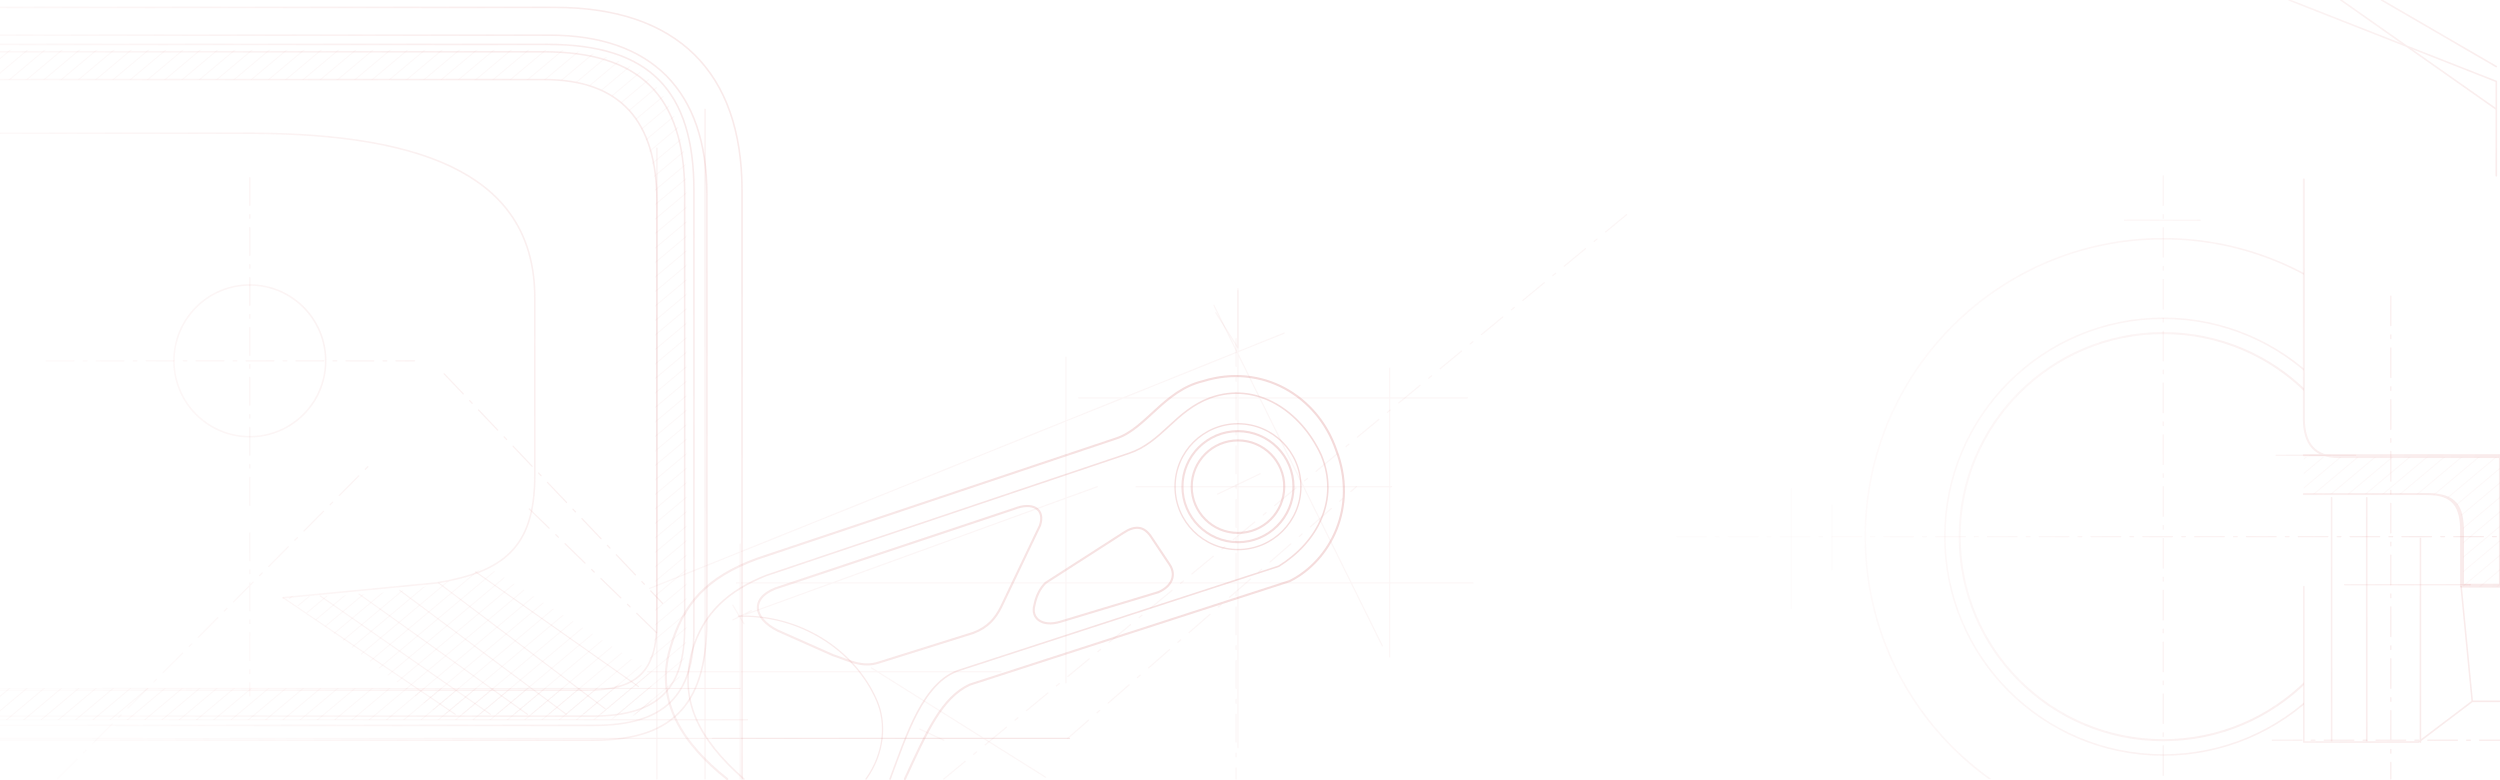
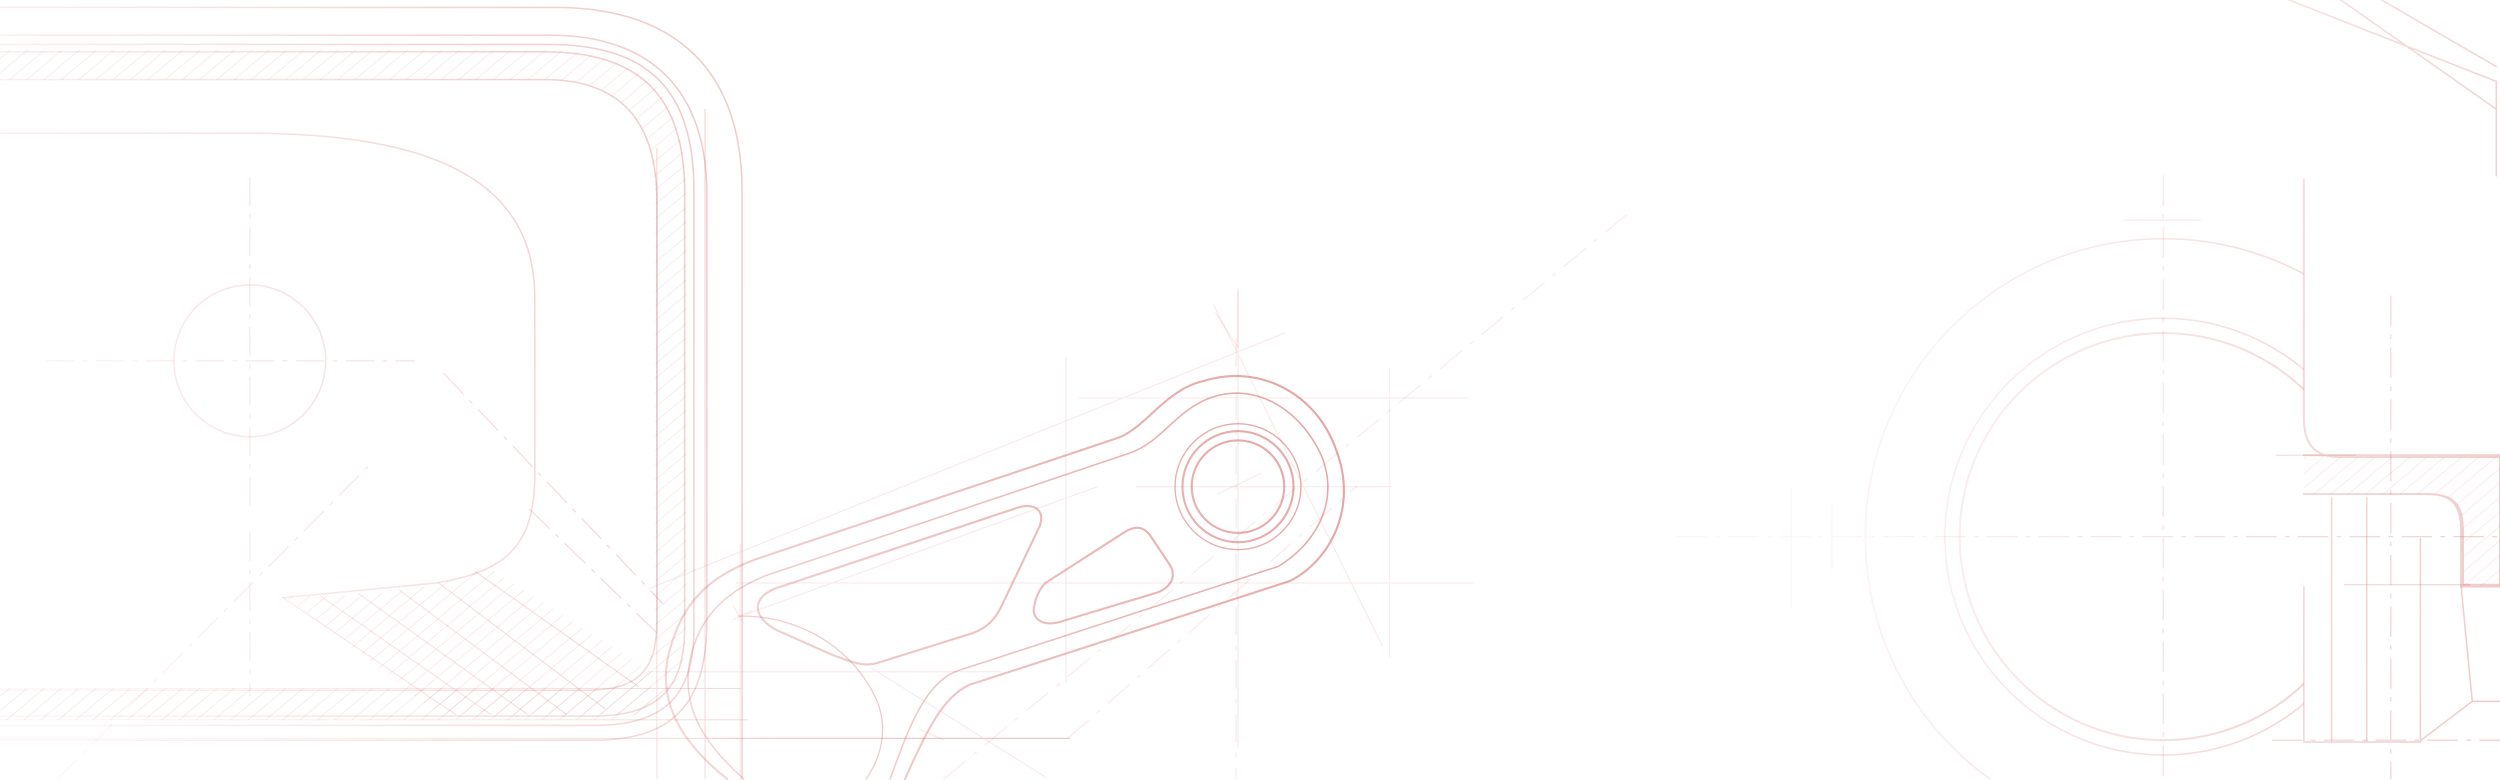
<svg xmlns="http://www.w3.org/2000/svg" width="1351" height="421" viewBox="0 0 1351 421" fill="none">
  <defs>
    <linearGradient id="housing" x1="0" y1="260" x2="392" y2="125" gradientUnits="userSpaceOnUse">
-       <stop stop-color="#d36b6b" stop-opacity=".025" />
-       <stop offset="1" stop-color="#d36b6b" stop-opacity=".14" />
+       <stop stop-color="#d36b6b" stop-opacity=".06" />
+       <stop offset="1" stop-color="#d36b6b" stop-opacity=".34" />
    </linearGradient>
    <linearGradient id="lever" x1="355" y1="405" x2="735" y2="242" gradientUnits="userSpaceOnUse">
-       <stop stop-color="#cc5555" stop-opacity=".09" />
-       <stop offset="1" stop-color="#cc5555" stop-opacity=".22" />
+       <stop stop-color="#cc5555" stop-opacity=".22" />
+       <stop offset="1" stop-color="#cc5555" stop-opacity=".53" />
    </linearGradient>
    <linearGradient id="wheel" x1="995" y1="230" x2="1351" y2="310" gradientUnits="userSpaceOnUse">
-       <stop stop-color="#d36b6b" stop-opacity=".025" />
-       <stop offset="1" stop-color="#d36b6b" stop-opacity=".14" />
+       <stop stop-color="#d36b6b" stop-opacity=".06" />
+       <stop offset="1" stop-color="#d36b6b" stop-opacity=".34" />
    </linearGradient>
    <pattern id="hatch" width="6" height="6" patternUnits="userSpaceOnUse" patternTransform="rotate(50)">
-       <path d="M0 0V6" stroke="#d36b6b" stroke-opacity=".075" stroke-width=".65" />
+       <path d="M0 0V6" stroke="#d36b6b" stroke-opacity=".18" stroke-width=".65" />
    </pattern>
    <clipPath id="housing-section">
      <path d="M0 27H298C348 27 371 51 371 102V340C371 375 358 389 321 389H0V372H318C343 372 354 363 354 337V109C354 64 335 43 296 43H0Z" />
    </clipPath>
    <clipPath id="lower-section">
      <path d="M154 322C203 323 241 318 263 306L352 363V386H237Z" />
    </clipPath>
    <clipPath id="wheel-section">
      <path d="M900 0H1245V421H900Z" />
    </clipPath>
  </defs>
  <g stroke-linecap="round" stroke-linejoin="round">
    <g stroke="url(#housing)" stroke-width=".85">
      <path d="M0 4H300C366 4 401 39 401 103V421M0 19H297C352 19 382 49 382 105V335C382 378 366 400 321 400H0" />
      <path d="M0 24H296C351 24 375 49 375 103V340C375 376 359 392 321 392H0" />
      <path d="M0 28H294C345 28 370 51 370 104V339C370 371 357 387 320 387H0" />
      <path d="M0 43H294C335 43 355 65 355 109V336C355 363 344 373 317 373H0" />
      <path d="M0 72H134C233 72 289 97 289 161V257C289 296 272 309 236 315L153 323" />
      <path d="M153 323L246 386M173 322L265 386M194 321L285 386M216 319L306 386M237 315L327 383M257 309L345 371" stroke-width=".6" />
      <circle cx="135" cy="195" r="41" />
      <path d="M135 96V274M25 195H224M135 288V376M31 421L199 252M240 202L358 326M286 275L357 344" stroke-dasharray="15 5 2 5" stroke-width=".65" />
      <path d="M0 372H400M0 389H404M0 399H578M355 80V421M381 59V421" stroke-width=".5" />
    </g>
    <path d="M0 0H410V421H0Z" fill="url(#hatch)" clip-path="url(#housing-section)" />
    <path d="M140 300H360V395H140Z" fill="url(#hatch)" clip-path="url(#lower-section)" />
    <g stroke="url(#lever)" stroke-width="1.15">
      <path d="M393 421C369 402 354 379 362 351C369 326 382 312 409 302L603 237C619 232 629 211 650 206C682 196 712 214 722 243C734 274 719 303 697 314L524 370C509 377 501 395 489 421" />
      <path d="M402 421C377 399 367 378 374 352C380 331 394 319 414 311L610 245C628 239 635 222 654 215C679 206 703 222 714 246C724 270 712 293 691 306L519 362C499 368 490 397 481 421" stroke-width=".85" />
      <path d="M419 318L548 275C558 271 565 275 562 284L541 328C538 334 534 339 526 342L475 358C466 361 459 357 450 354L423 342C408 336 404 324 419 318Z" />
      <path d="M565 315L607 288C613 284 618 284 622 290L632 305C636 311 633 317 626 320L573 336C563 339 557 334 559 327C560 322 562 318 565 315Z" />
      <circle cx="669" cy="263" r="34" stroke-width=".75" />
      <circle cx="669" cy="263" r="30" />
      <circle cx="669" cy="263" r="25" />
      <path d="M399 333C432 332 462 351 474 379C479 391 478 407 468 421" stroke-width=".7" />
    </g>
-     <g stroke="#d36b6b" stroke-opacity=".055" stroke-width=".65">
+     <g stroke="#d36b6b" stroke-opacity=".13" stroke-width=".65">
      <path d="M351 318L694 180M403 332L593 263M471 361L565 420M656 165L747 349M400 294V421M576 193V369M669 156V404M614 263H752M583 215H793M398 315H796M751 199V355M350 363H541M385 399H578" />
      <path d="M510 421L879 116M577 399L733 263M668 183V421" stroke-dasharray="15 6 2 6" />
      <path d="M657 169L669 188L669 157M658 267L681 256M396 327L402 337M396 335L406 330M497 394L510 400" />
    </g>
    <g stroke="url(#wheel)" stroke-width=".85">
      <g clip-path="url(#wheel-section)">
        <circle cx="1169" cy="290" r="161" />
        <circle cx="1169" cy="290" r="118" />
        <circle cx="1169" cy="290" r="110" stroke-width="1.1" />
      </g>
      <path d="M1245 97V226C1245 240 1251 247 1264 247H1351M1245 267H1312C1326 267 1330 274 1330 287V317H1351M1245 246H1351V316H1331V288C1331 273 1327 267 1311 267H1245" stroke-width="1.1" />
      <path d="M1245 317V401H1307L1336 379H1351M1260 269V401M1279 269V401M1308 291V401M1330 317L1336 379M1237 0L1349 44V95M1265 0L1349 59M1287 0L1349 36" />
      <path d="M1169 95V421M906 290H1351M1228 400H1351M1292 160V421" stroke-dasharray="16 5 2 5" stroke-width=".65" />
      <path d="M968 264V329M990 273V308M1148 119H1189M1230 246H1273M1267 316H1335" stroke-width=".6" />
    </g>
    <path d="M1245 247H1351V317H1331V288C1331 273 1327 267 1311 267H1245Z" fill="url(#hatch)" />
  </g>
</svg>
